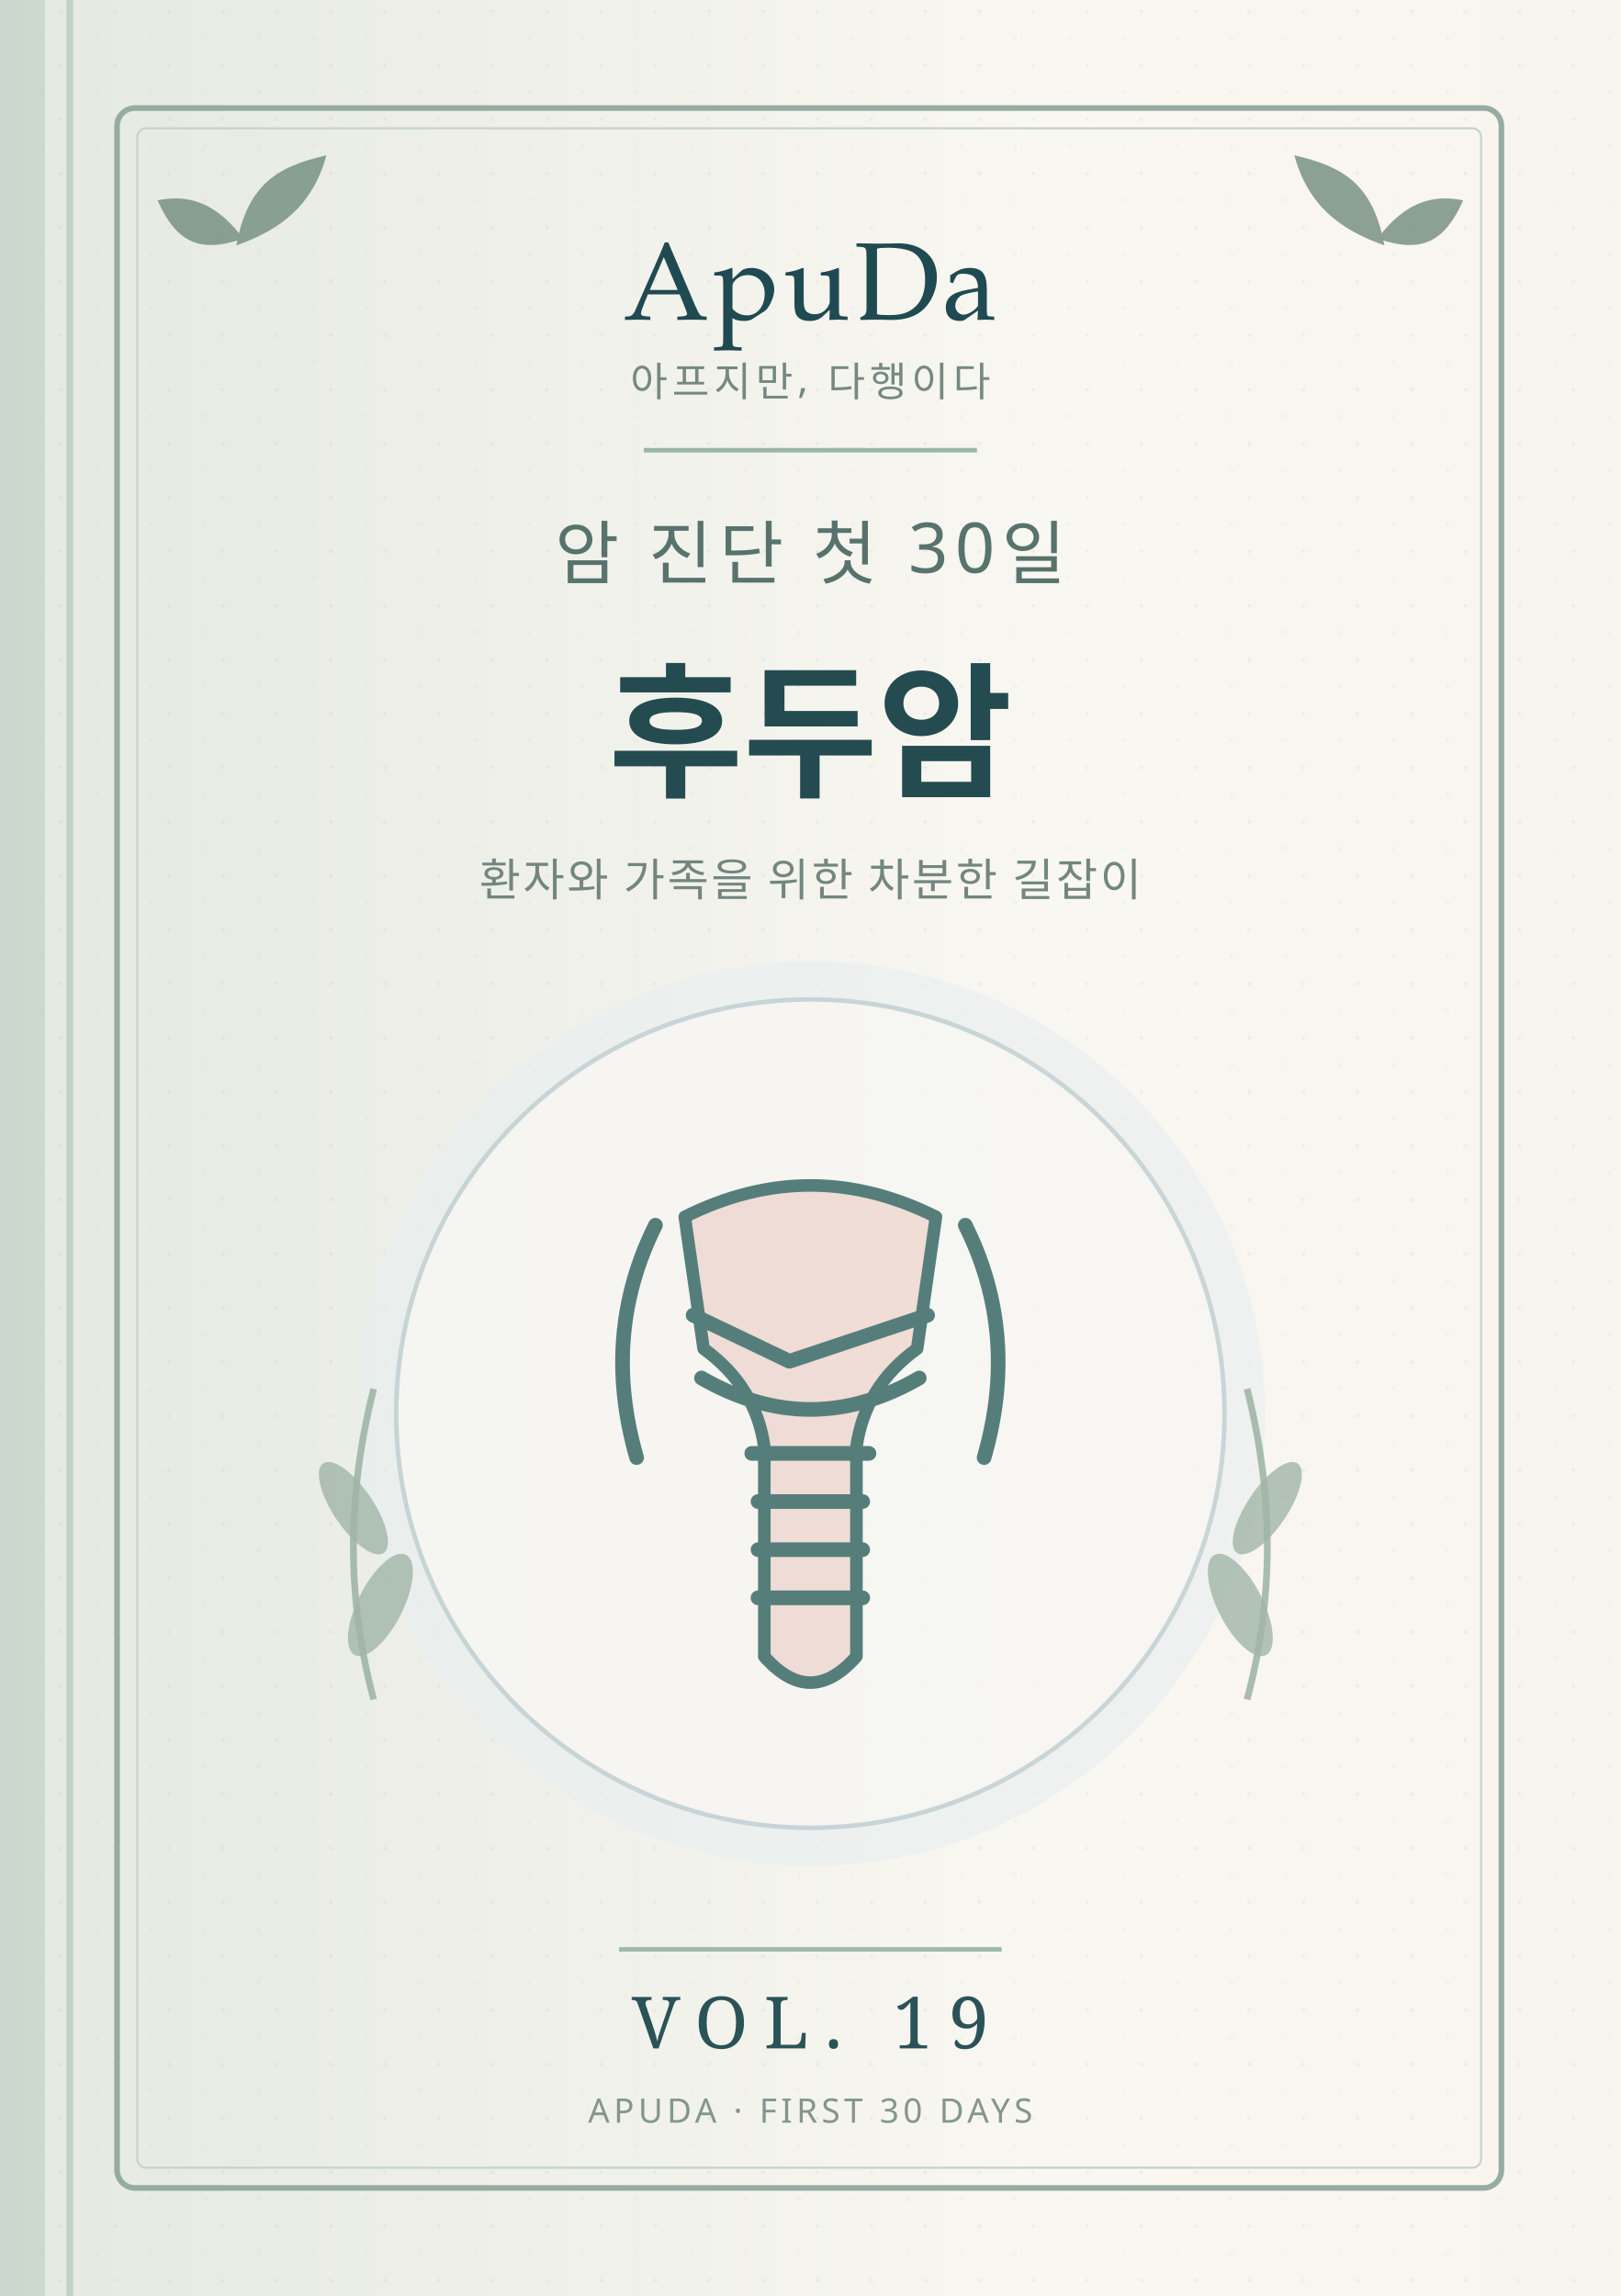
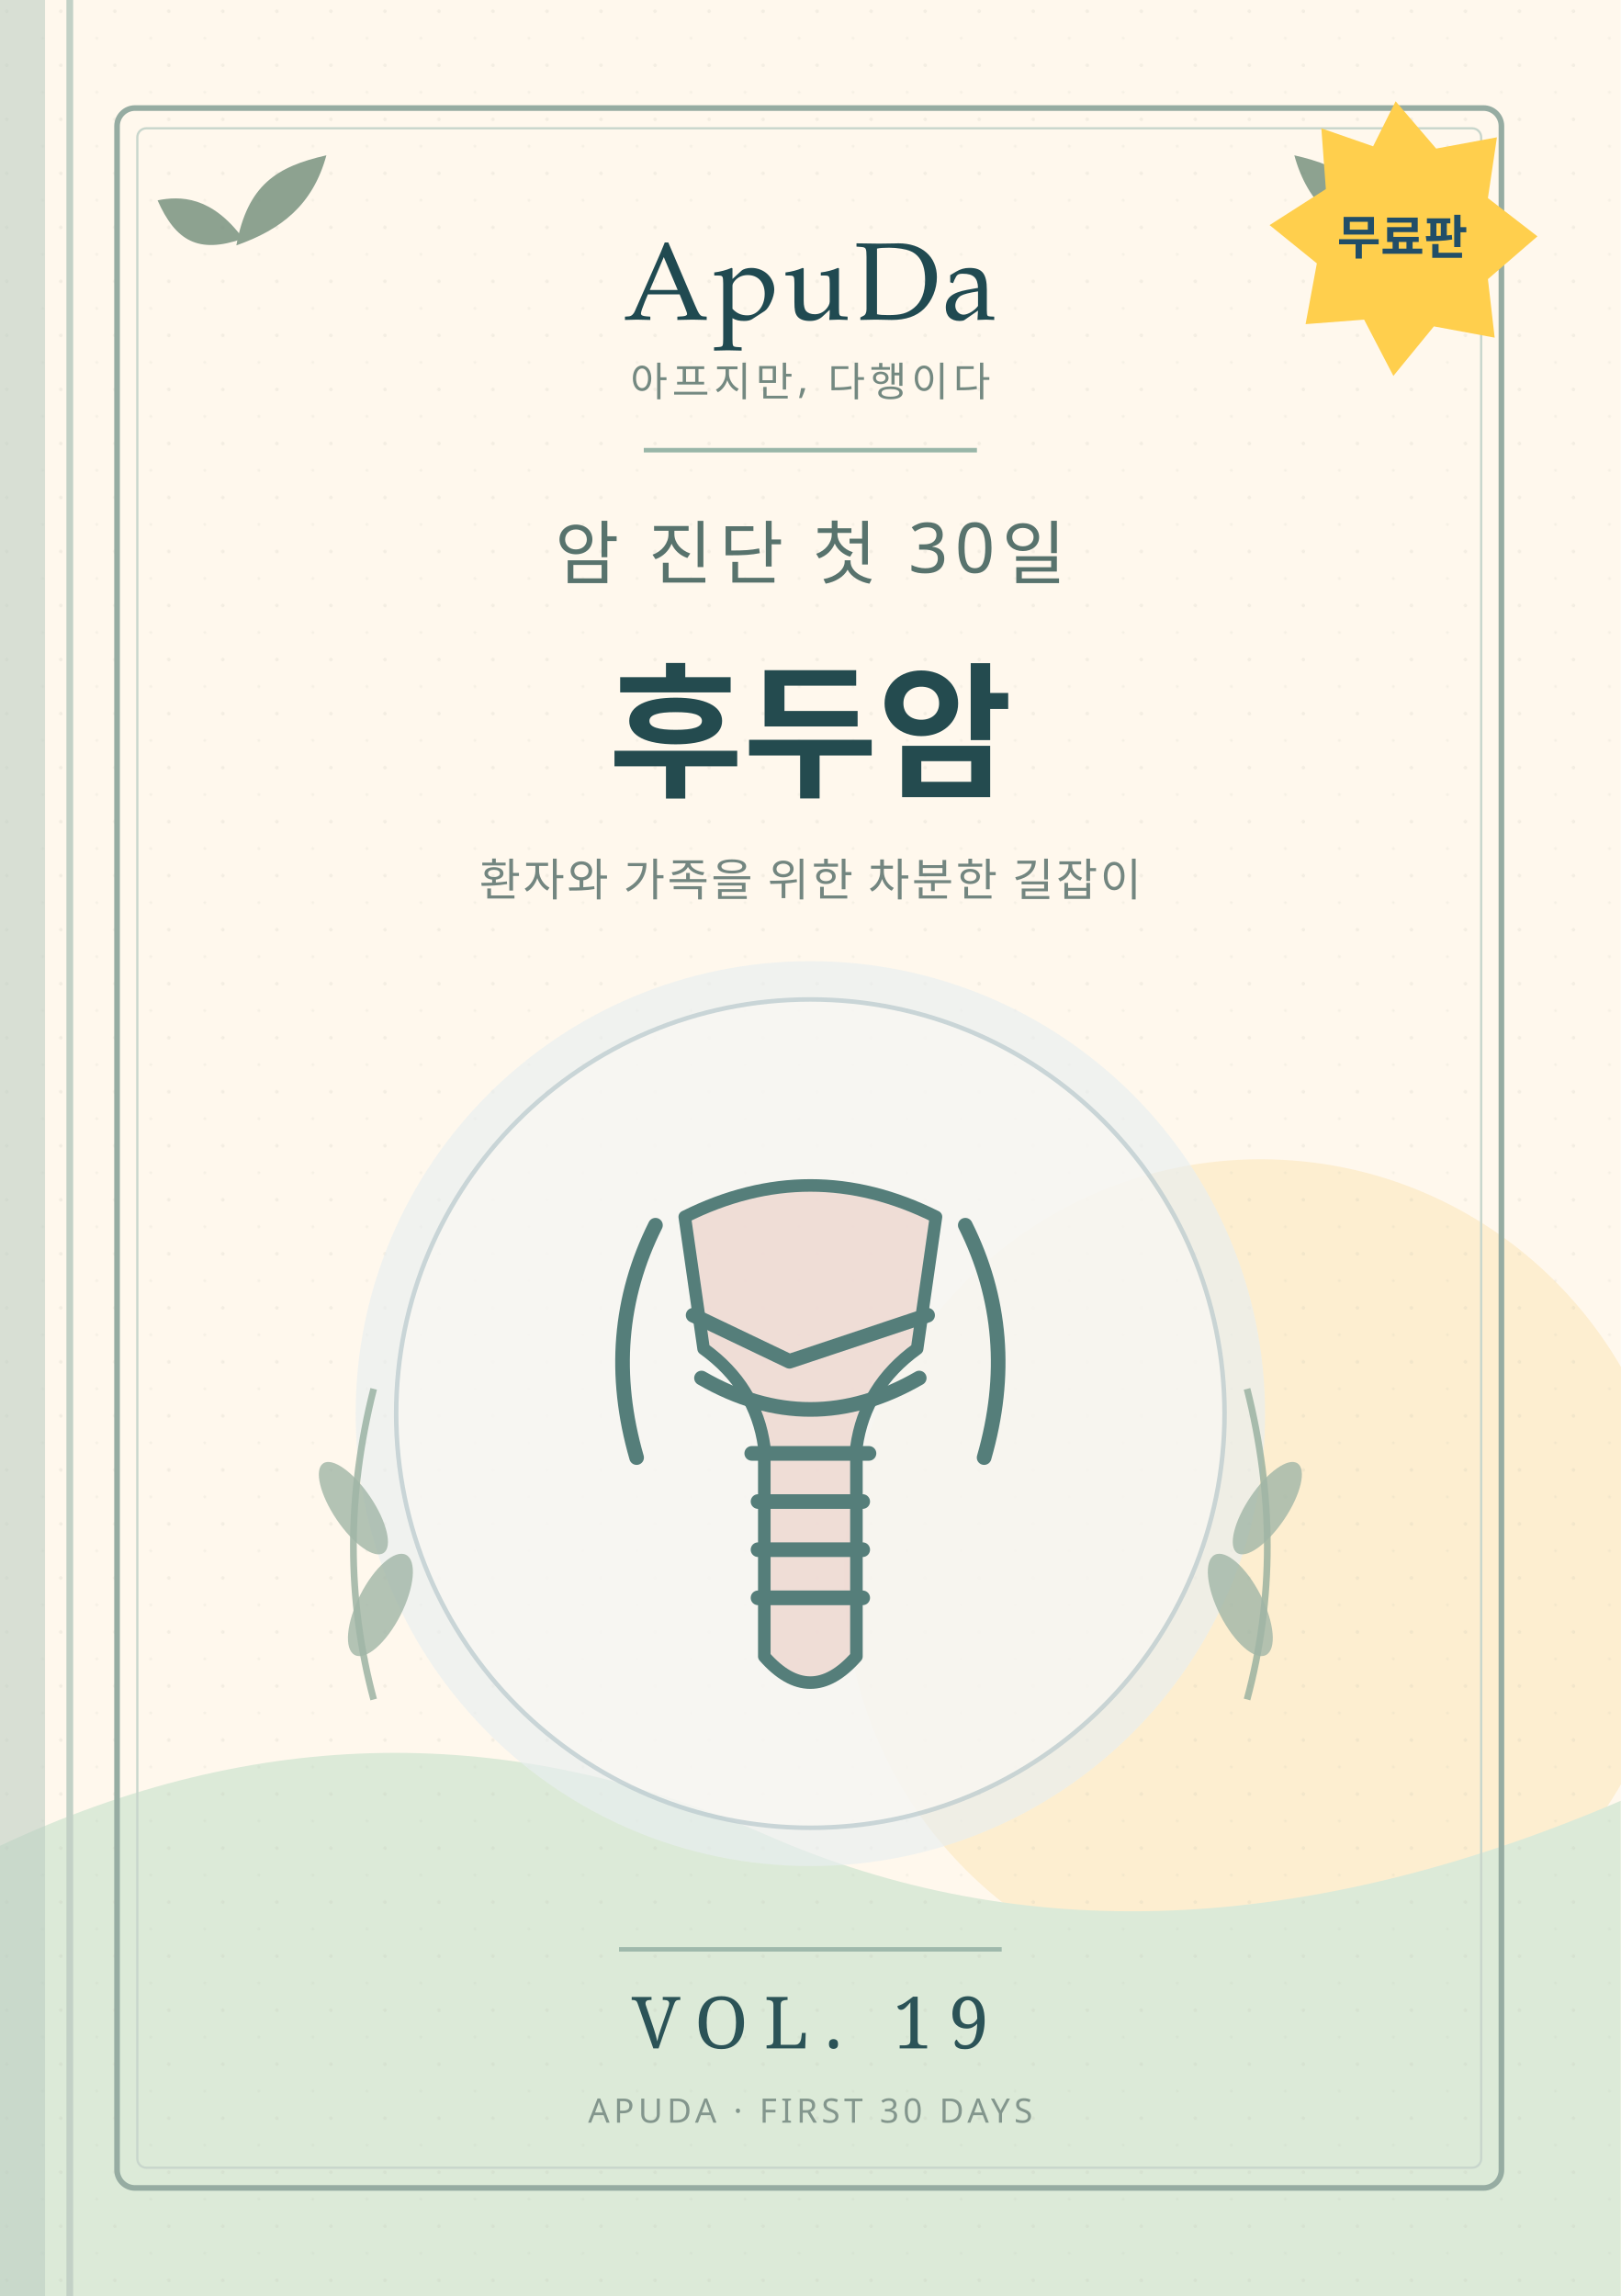
<svg xmlns="http://www.w3.org/2000/svg" width="720" height="1020" viewBox="0 0 720 1020" role="img" aria-labelledby="title description">
  <defs>
    <pattern id="paper" width="24" height="24" patternUnits="userSpaceOnUse">
      <circle cx="3" cy="5" r=".8" fill="#B6B8A9" opacity=".16" />
      <circle cx="19" cy="17" r=".65" fill="#B6B8A9" opacity=".12" />
    </pattern>
    <linearGradient id="book" x1="0" y1="0" x2="1" y2="0">
      <stop stop-color="#E4E9E1" />
      <stop offset=".65" stop-color="#F9F7F1" />
      <stop offset="1" stop-color="#F8F5EE" />
    </linearGradient>
  </defs>
-   <rect width="720" height="1020" fill="url(#book)" />
+   <rect width="720" height="1020" fill="#fff8ed" />
+   <circle cx="560" cy="700" r="185" fill="#fbe4b4" opacity=".5" />
+   <path d="M0 820 Q170 740 340 815 T720 800 V1020 H0Z" fill="#dcead8" />
  <rect width="720" height="1020" fill="url(#paper)" />
  <rect width="20" height="1020" fill="#B9CCC0" opacity=".56" />
  <path d="M31 0 V1020" stroke="#C3D1C6" stroke-width="3" />
  <rect x="52" y="48" width="615" height="924" rx="8" fill="none" stroke="#96ACA2" stroke-width="2.5" />
  <rect x="61" y="57" width="597" height="906" rx="4" fill="none" stroke="#C8D6CC" stroke-width="1" />
  <g fill="#708C79" opacity=".8">
    <path d="M105 109 C110 82 123 74 145 69 C139 91 125 102 105 109Z" />
    <path d="M108 106 C94 87 80 87 70 89 C78 107 88 113 108 106Z" />
    <path d="M615 109 C610 82 597 74 575 69 C581 91 595 102 615 109Z" />
    <path d="M612 106 C626 87 640 87 650 89 C642 107 632 113 612 106Z" />
  </g>
  <text x="360" y="142" font-family="Georgia,Palatino,serif" font-size="49" letter-spacing="1.8" text-anchor="middle" fill="#204A51">ApuDa</text>
  <text x="360" y="176" font-family="'Noto Sans KR','Malgun Gothic',sans-serif" font-size="18" text-anchor="middle" letter-spacing="2" fill="#748981">아프지만, 다행이다</text>
  <path d="M286 200 H434" stroke="#99B6A8" stroke-width="2" />
  <text x="360" y="257" font-family="'Noto Sans KR','Malgun Gothic',sans-serif" font-weight="500" font-size="31" text-anchor="middle" letter-spacing="3" fill="#58736D">암 진단 첫 30일</text>
  <g text-anchor="middle" font-family="'Noto Serif KR','Nanum Myeongjo','Malgun Gothic',serif" font-weight="700" fill="#244B4F">
    <text x="360" y="349" font-size="65">후두암</text>
  </g>
  <text x="360" y="398" font-family="'Noto Sans KR','Malgun Gothic',sans-serif" font-size="20" text-anchor="middle" letter-spacing="1.1" fill="#738680">환자와 가족을 위한 차분한 길잡이</text>
  <ellipse cx="360" cy="628" rx="202" ry="201" fill="#E8EFF0" opacity=".66" />
  <circle cx="360" cy="628" r="184" fill="#FAF8F3" opacity=".68" stroke="#B7C7CB" stroke-width="2" />
  <g transform="translate(360 628) scale(.93)">
    <g fill="#E8C9BF" fill-opacity=".55" stroke="#557E7A" stroke-width="6" stroke-linecap="round" stroke-linejoin="round">
      <path d="M-60-94 Q0-124 60-94 L51-31 Q26-13 22 16 L22 116 Q0 141-22 116 L-22 16 Q-26-13-51-31Z" />
    </g>
    <g fill="none" stroke="#557E7A" stroke-width="7" stroke-linecap="round" stroke-linejoin="round">
      <path d="M-56-47 L-10-25 L56-47 M-52-17 Q0 13 52-17 M-28 19 H28 M-25 42 H25 M-25 65 H25 M-25 88 H25" />
      <path d="M-74-90 Q-100-38-83 21 M74-90 Q100-38 83 21" />
    </g>
  </g>
  <path d="M166 755 Q148 688 166 617 M554 755 Q572 688 554 617" stroke="#8FAA9A" stroke-width="3" fill="none" opacity=".75" />
  <g fill="#A0B5A6" opacity=".8">
    <ellipse cx="157" cy="670" rx="9" ry="24" transform="rotate(-34 157 670)" />
    <ellipse cx="169" cy="713" rx="10" ry="25" transform="rotate(27 169 713)" />
    <ellipse cx="563" cy="670" rx="9" ry="24" transform="rotate(34 563 670)" />
    <ellipse cx="551" cy="713" rx="10" ry="25" transform="rotate(-27 551 713)" />
  </g>
  <path d="M275 866 H445" stroke="#9FB9AC" stroke-width="2" />
  <text x="360" y="910" font-family="Georgia,serif" font-size="32" letter-spacing="7" text-anchor="middle" fill="#2B5357">VOL. 19</text>
  <text x="360" y="943" font-family="'Noto Sans KR','Malgun Gothic',sans-serif" font-size="15" letter-spacing="1.8" text-anchor="middle" fill="#83968D">APUDA · FIRST 30 DAYS</text>
+   <path d="M620 45 L638 66 665 61 661 88 683 105 661 124 664 150 637 145 619 167 606 142 580 144 585 117 564 100 589 84 587 57 610 65Z" fill="#ffcf4d" />
+   <text x="623" y="113" text-anchor="middle" font-size="21" font-weight="900" font-family="sans-serif" fill="#214e68">무료판</text>
</svg>
